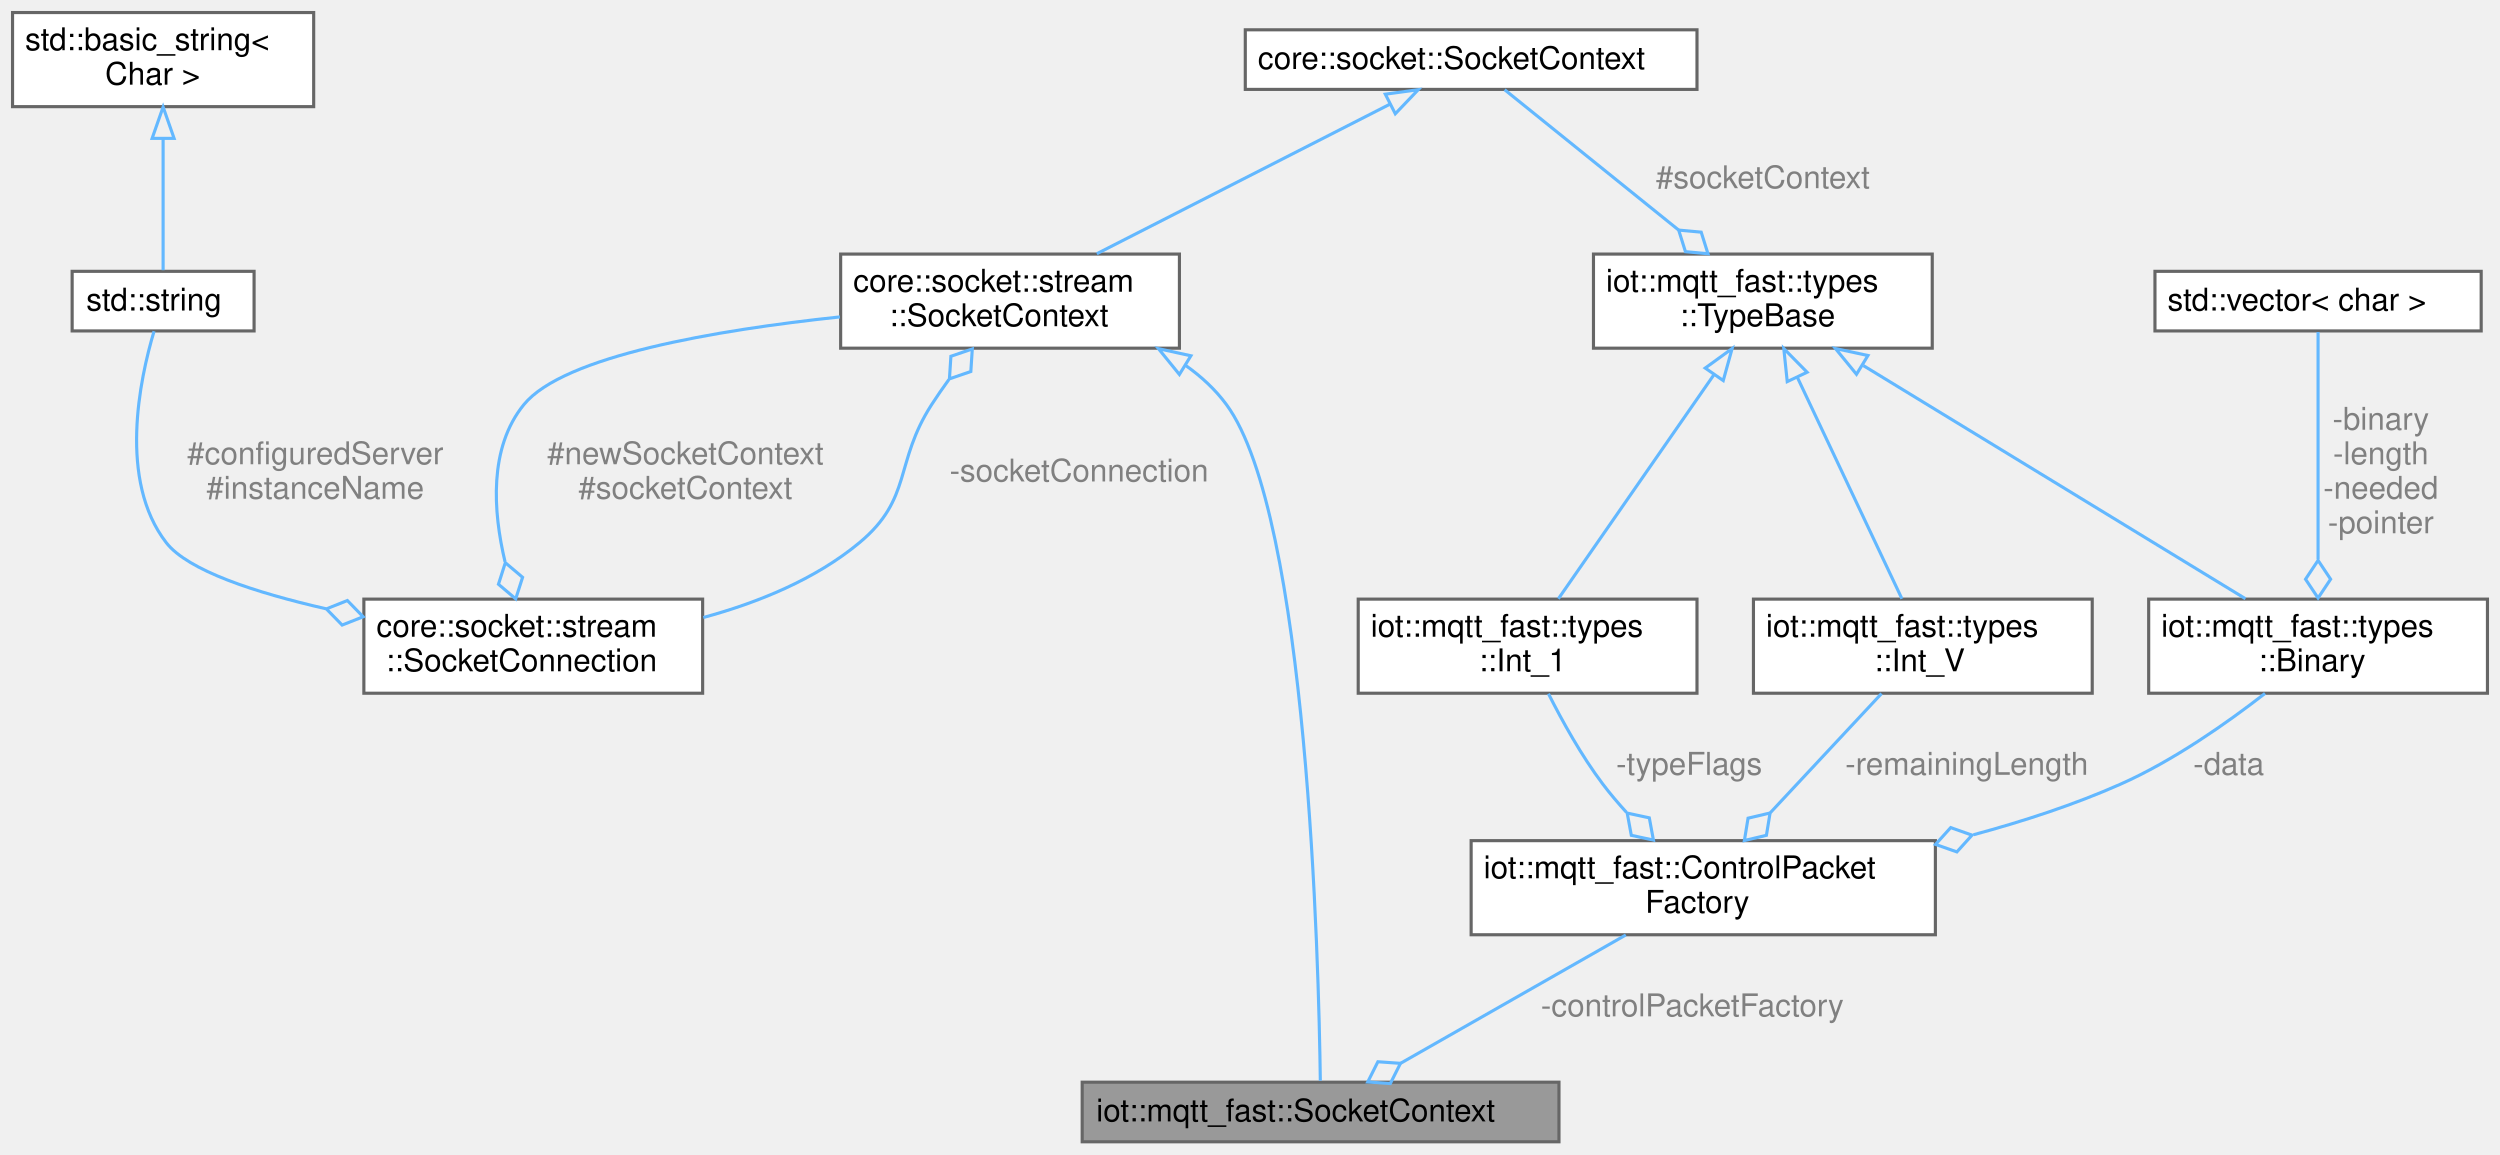
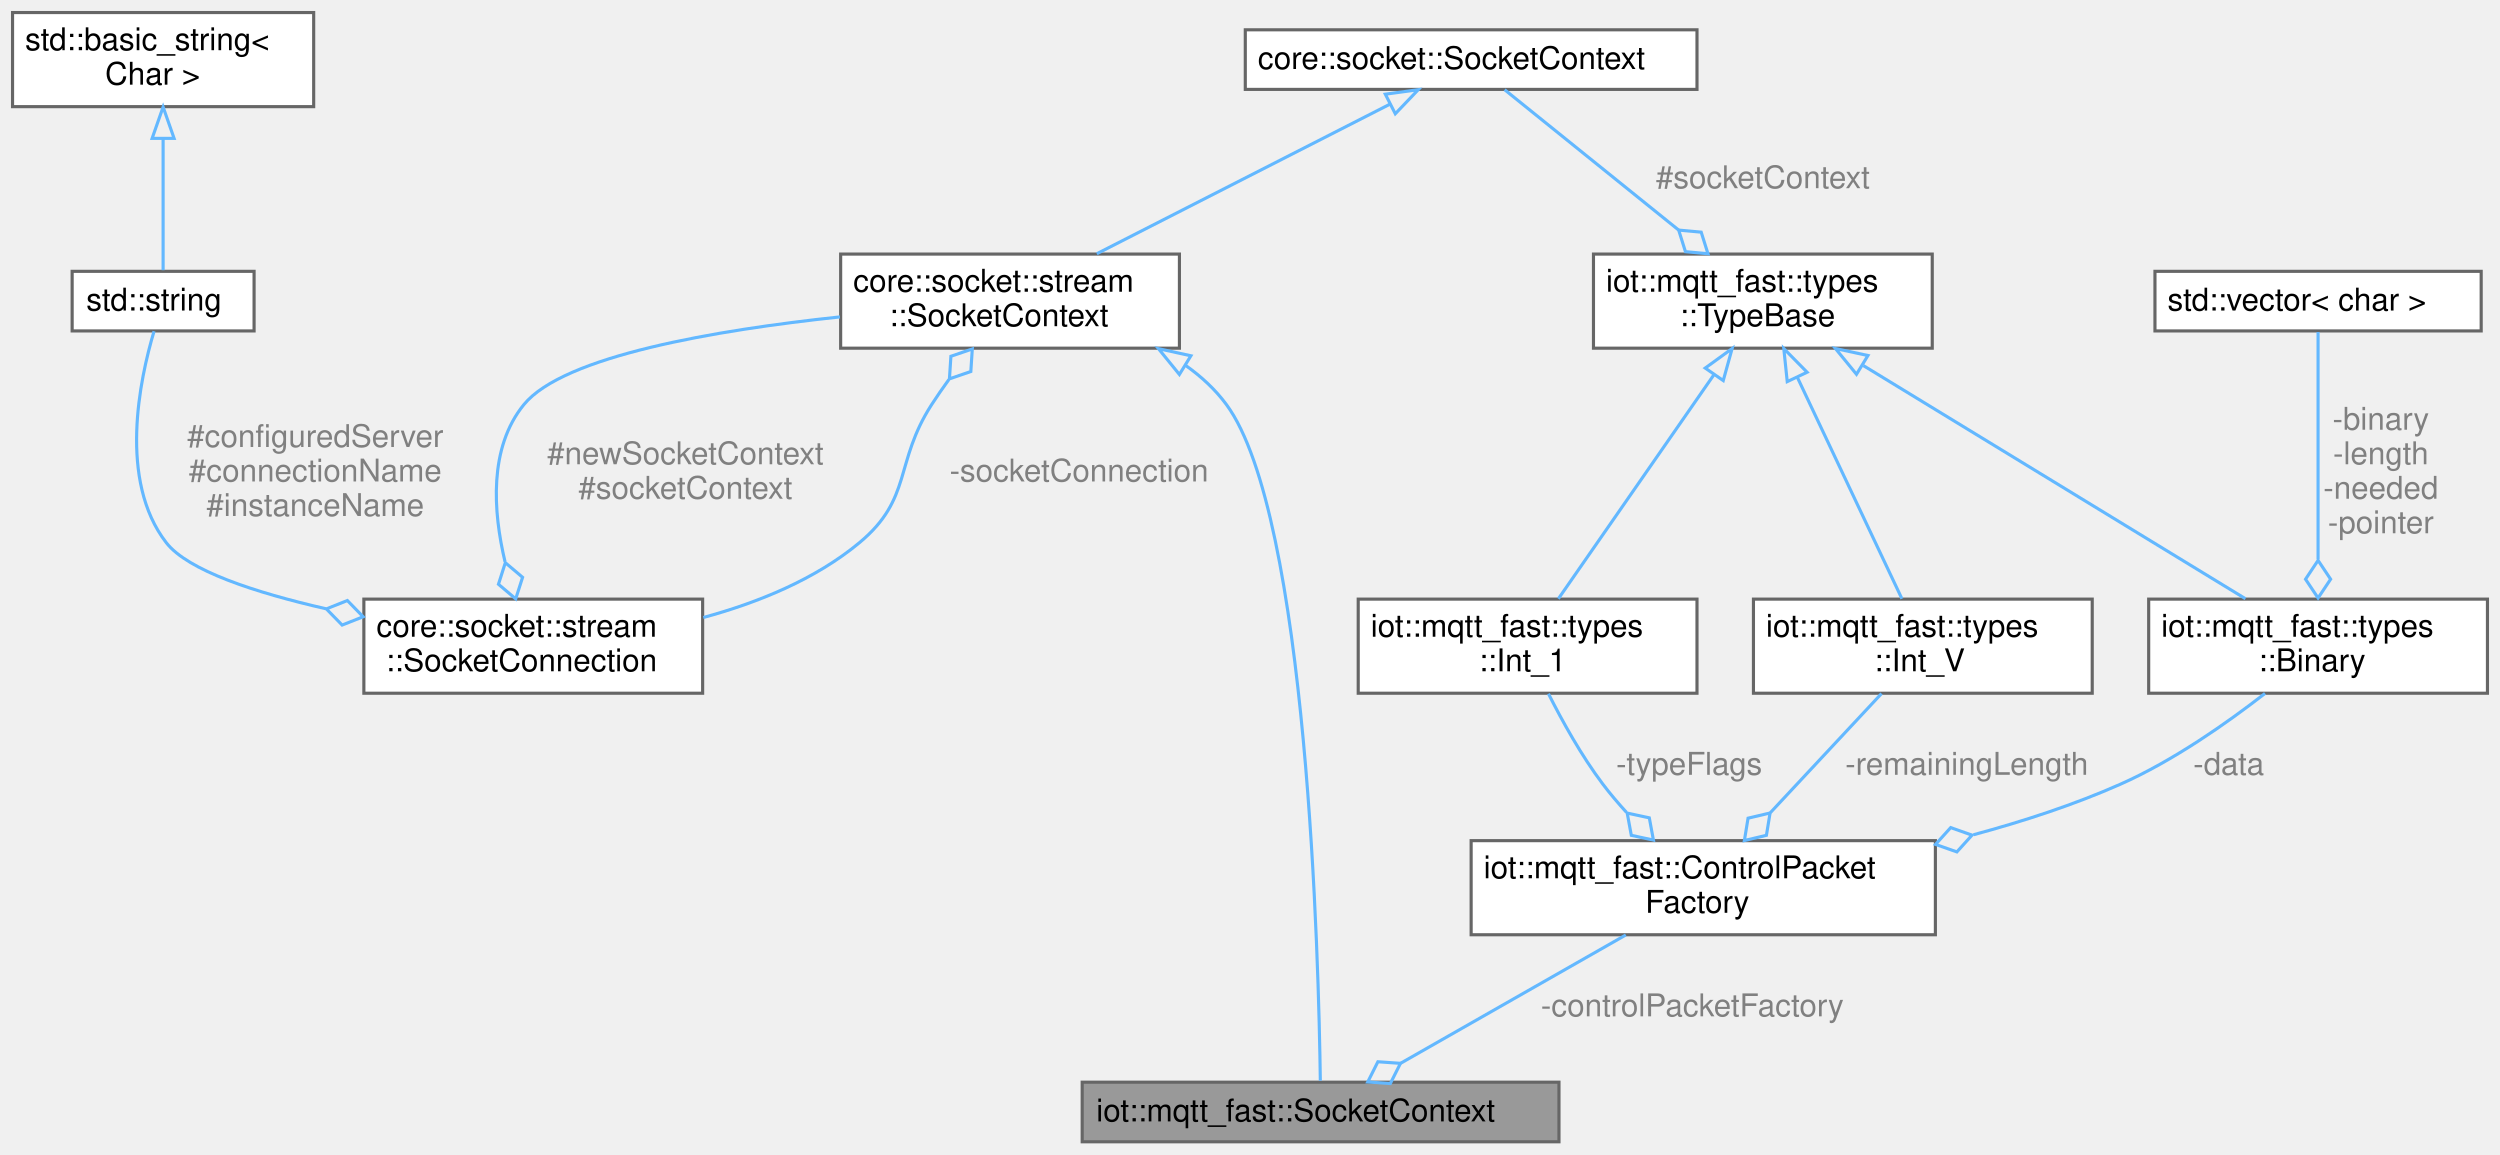
<svg xmlns="http://www.w3.org/2000/svg" xmlns:xlink="http://www.w3.org/1999/xlink" width="797pt" height="368pt" viewBox="0.00 0.00 797.00 368.00">
  <g id="graph0" class="graph" transform="scale(1 1) rotate(0) translate(4 364)">
    <g id="Node000001" class="node">
      <g id="a_Node000001">
        <a xlink:title=" ">
          <polygon fill="#999999" stroke="transparent" points="493,-19 341,-19 341,0 493,0 493,-19" />
          <text text-anchor="start" x="345.5" y="-6.5" font-family="Helvetica,sans-Serif" font-size="10.00">iot::mqtt_fast::SocketContext</text>
          <polygon fill="none" stroke="#666666" points="341,0 341,-19 493,-19 493,0 341,0" />
        </a>
      </g>
    </g>
    <g id="Node000002" class="node">
      <g id="a_Node000002">
        <a xlink:href="classcore_1_1socket_1_1stream_1_1SocketContext.html" target="_top" xlink:title=" ">
          <polygon fill="white" stroke="transparent" points="372,-283 264,-283 264,-253 372,-253 372,-283" />
          <text text-anchor="start" x="268" y="-271" font-family="Helvetica,sans-Serif" font-size="10.00">core::socket::stream</text>
          <text text-anchor="start" x="279.5" y="-260" font-family="Helvetica,sans-Serif" font-size="10.00">::SocketContext</text>
          <polygon fill="none" stroke="#666666" points="264,-253 264,-283 372,-283 372,-253 264,-253" />
        </a>
      </g>
    </g>
    <g id="edge1_Node000001_Node000002" class="edge">
      <g id="a_edge1_Node000001_Node000002">
        <a xlink:title=" ">
          <path fill="none" stroke="#63b8ff" d="M374.01,-247.48C378.96,-243.96 383.44,-239.84 387,-235 412.88,-199.85 416.43,-56.84 416.92,-19.47" />
          <polygon fill="none" stroke="#63b8ff" points="371.99,-244.62 365.31,-252.85 375.66,-250.58 371.99,-244.62" />
        </a>
      </g>
    </g>
    <g id="Node000004" class="node">
      <g id="a_Node000004">
        <a xlink:href="classcore_1_1socket_1_1stream_1_1SocketConnection.html" target="_top" xlink:title=" ">
          <polygon fill="white" stroke="transparent" points="220,-173 112,-173 112,-143 220,-143 220,-173" />
          <text text-anchor="start" x="116" y="-161" font-family="Helvetica,sans-Serif" font-size="10.00">core::socket::stream</text>
          <text text-anchor="start" x="119" y="-150" font-family="Helvetica,sans-Serif" font-size="10.00">::SocketConnection</text>
          <polygon fill="none" stroke="#666666" points="112,-143 112,-173 220,-173 220,-143 112,-143" />
        </a>
      </g>
    </g>
    <g id="edge4_Node000004_Node000002" class="edge">
      <g id="a_edge4_Node000004_Node000002">
        <a xlink:title=" ">
          <path fill="none" stroke="#63b8ff" d="M263.76,-262.97C224.3,-258.77 175.67,-250.55 163,-235 151.81,-221.27 153.17,-201.06 157,-184.93" />
          <polygon fill="none" stroke="#63b8ff" points="157.1,-184.61 154.91,-177.74 160.41,-173.08 162.6,-179.95 157.1,-184.61" />
        </a>
      </g>
      <text text-anchor="middle" x="214.5" y="-216" font-family="Helvetica,sans-Serif" font-size="10.00" fill="grey"> #newSocketContext</text>
      <text text-anchor="middle" x="214.5" y="-205" font-family="Helvetica,sans-Serif" font-size="10.00" fill="grey">#socketContext</text>
    </g>
    <g id="Node000003" class="node">
      <g id="a_Node000003">
        <a xlink:href="classcore_1_1socket_1_1SocketContext.html" target="_top" xlink:title=" ">
          <polygon fill="white" stroke="transparent" points="537,-354.5 393,-354.5 393,-335.5 537,-335.5 537,-354.5" />
          <text text-anchor="start" x="397" y="-342" font-family="Helvetica,sans-Serif" font-size="10.00">core::socket::SocketContext</text>
          <polygon fill="none" stroke="#666666" points="393,-335.5 393,-354.5 537,-354.5 537,-335.5 393,-335.5" />
        </a>
      </g>
    </g>
    <g id="edge2_Node000002_Node000003" class="edge">
      <g id="a_edge2_Node000002_Node000003">
        <a xlink:title=" ">
          <path fill="none" stroke="#63b8ff" d="M439.17,-330.82C412.96,-317.45 372.52,-296.81 345.66,-283.11" />
          <polygon fill="none" stroke="#63b8ff" points="437.64,-333.97 448.14,-335.4 440.82,-327.73 437.64,-333.97" />
        </a>
      </g>
    </g>
    <g id="Node000009" class="node">
      <g id="a_Node000009">
        <a xlink:href="classiot_1_1mqtt__fast_1_1types_1_1TypeBase.html" target="_top" xlink:title=" ">
          <polygon fill="white" stroke="transparent" points="612,-283 504,-283 504,-253 612,-253 612,-283" />
          <text text-anchor="start" x="508" y="-271" font-family="Helvetica,sans-Serif" font-size="10.00">iot::mqtt_fast::types</text>
          <text text-anchor="start" x="531.5" y="-260" font-family="Helvetica,sans-Serif" font-size="10.00">::TypeBase</text>
          <polygon fill="none" stroke="#666666" points="504,-253 504,-283 612,-283 612,-253 504,-253" />
        </a>
      </g>
    </g>
    <g id="edge10_Node000009_Node000003" class="edge">
      <g id="a_edge10_Node000009_Node000003">
        <a xlink:title=" ">
          <path fill="none" stroke="#63b8ff" d="M475.67,-335.4C489.1,-324.57 512.64,-305.58 531.12,-290.68" />
          <polygon fill="none" stroke="#63b8ff" points="531.16,-290.65 533.32,-283.77 540.5,-283.11 538.34,-289.99 531.16,-290.65" />
        </a>
      </g>
      <text text-anchor="middle" x="558" y="-304" font-family="Helvetica,sans-Serif" font-size="10.00" fill="grey"> #socketContext</text>
    </g>
    <g id="edge3_Node000002_Node000004" class="edge">
      <g id="a_edge3_Node000002_Node000004">
        <a xlink:title=" ">
          <path fill="none" stroke="#63b8ff" d="M220.22,-167.14C237.57,-171.85 255.91,-179.28 270,-191 286.96,-205.11 281.05,-216.45 293,-235 294.7,-237.64 296.57,-240.34 298.5,-242.99" />
          <polygon fill="none" stroke="#63b8ff" points="298.68,-243.22 305.5,-245.56 305.97,-252.75 299.15,-250.42 298.68,-243.22" />
        </a>
      </g>
      <text text-anchor="middle" x="340" y="-210.5" font-family="Helvetica,sans-Serif" font-size="10.00" fill="grey"> -socketConnection</text>
    </g>
    <g id="Node000005" class="node">
      <g id="a_Node000005">
        <a xlink:title=" ">
          <polygon fill="white" stroke="transparent" points="77,-277.5 19,-277.5 19,-258.5 77,-258.5 77,-277.5" />
          <text text-anchor="start" x="23.5" y="-265" font-family="Helvetica,sans-Serif" font-size="10.00">std::string</text>
          <polygon fill="none" stroke="#666666" points="19,-258.5 19,-277.5 77,-277.5 77,-258.5 19,-258.5" />
        </a>
      </g>
    </g>
    <g id="edge5_Node000004_Node000005" class="edge">
      <g id="a_edge5_Node000004_Node000005">
        <a xlink:title=" ">
          <path fill="none" stroke="#63b8ff" d="M45.11,-258.4C40.54,-243.09 33.66,-210.83 49,-191 55.86,-182.14 77.24,-175.11 99.88,-169.93" />
          <polygon fill="none" stroke="#63b8ff" points="100.04,-169.89 105.07,-164.73 111.77,-167.38 106.74,-172.55 100.04,-169.89" />
        </a>
      </g>
-       <text text-anchor="middle" x="96.5" y="-216" font-family="Helvetica,sans-Serif" font-size="10.00" fill="grey"> #configuredServer</text>
-       <text text-anchor="middle" x="96.5" y="-205" font-family="Helvetica,sans-Serif" font-size="10.00" fill="grey">#instanceName</text>
+       <text text-anchor="middle" x="96.5" y="-221.5" font-family="Helvetica,sans-Serif" font-size="10.00" fill="grey"> #configuredServer</text>
+       <text text-anchor="middle" x="96.5" y="-210.5" font-family="Helvetica,sans-Serif" font-size="10.00" fill="grey">#connectionName</text>
+       <text text-anchor="middle" x="96.5" y="-199.5" font-family="Helvetica,sans-Serif" font-size="10.00" fill="grey">#instanceName</text>
    </g>
    <g id="Node000006" class="node">
      <g id="a_Node000006">
        <a xlink:title=" ">
          <polygon fill="white" stroke="transparent" points="96,-360 0,-360 0,-330 96,-330 96,-360" />
          <text text-anchor="start" x="4" y="-348" font-family="Helvetica,sans-Serif" font-size="10.00">std::basic_string&lt;</text>
          <text text-anchor="start" x="29.5" y="-337" font-family="Helvetica,sans-Serif" font-size="10.00"> Char &gt;</text>
          <polygon fill="none" stroke="#666666" points="0,-330 0,-360 96,-360 96,-330 0,-330" />
        </a>
      </g>
    </g>
    <g id="edge6_Node000005_Node000006" class="edge">
      <g id="a_edge6_Node000005_Node000006">
        <a xlink:title=" ">
          <path fill="none" stroke="#63b8ff" d="M48,-319.68C48,-305.36 48,-288.11 48,-277.87" />
          <polygon fill="none" stroke="#63b8ff" points="44.5,-319.89 48,-329.89 51.5,-319.89 44.5,-319.89" />
        </a>
      </g>
    </g>
    <g id="Node000007" class="node">
      <g id="a_Node000007">
        <a xlink:href="classiot_1_1mqtt__fast_1_1ControlPacketFactory.html" target="_top" xlink:title=" ">
          <polygon fill="white" stroke="transparent" points="613,-96 465,-96 465,-66 613,-66 613,-96" />
          <text text-anchor="start" x="469" y="-84" font-family="Helvetica,sans-Serif" font-size="10.00">iot::mqtt_fast::ControlPacket</text>
          <text text-anchor="start" x="520.5" y="-73" font-family="Helvetica,sans-Serif" font-size="10.00">Factory</text>
          <polygon fill="none" stroke="#666666" points="465,-66 465,-96 613,-96 613,-66 465,-66" />
        </a>
      </g>
    </g>
    <g id="edge7_Node000001_Node000007" class="edge">
      <g id="a_edge7_Node000001_Node000007">
        <a xlink:title=" ">
          <path fill="none" stroke="#63b8ff" d="M514.31,-65.94C493.42,-54.03 463.59,-37.04 442.48,-25.01" />
          <polygon fill="none" stroke="#63b8ff" points="442.47,-25.01 435.27,-25.51 432.04,-19.07 439.23,-18.56 442.47,-25.01" />
        </a>
      </g>
      <text text-anchor="middle" x="535.5" y="-40" font-family="Helvetica,sans-Serif" font-size="10.00" fill="grey"> -controlPacketFactory</text>
    </g>
    <g id="Node000008" class="node">
      <g id="a_Node000008">
        <a xlink:href="classiot_1_1mqtt__fast_1_1types_1_1Int__1.html" target="_top" xlink:title=" ">
          <polygon fill="white" stroke="transparent" points="537,-173 429,-173 429,-143 537,-143 537,-173" />
          <text text-anchor="start" x="433" y="-161" font-family="Helvetica,sans-Serif" font-size="10.00">iot::mqtt_fast::types</text>
          <text text-anchor="start" x="467.5" y="-150" font-family="Helvetica,sans-Serif" font-size="10.00">::Int_1</text>
          <polygon fill="none" stroke="#666666" points="429,-143 429,-173 537,-173 537,-143 429,-143" />
        </a>
      </g>
    </g>
    <g id="edge8_Node000007_Node000008" class="edge">
      <g id="a_edge8_Node000007_Node000008">
        <a xlink:title=" ">
          <path fill="none" stroke="#63b8ff" d="M489.65,-142.84C494.03,-134.15 500.2,-123 507,-114 509.29,-110.96 511.87,-107.93 514.53,-105.01" />
          <polygon fill="none" stroke="#63b8ff" points="514.75,-104.79 516.06,-97.7 523.11,-96.18 521.8,-103.27 514.75,-104.79" />
        </a>
      </g>
      <text text-anchor="middle" x="534.5" y="-117" font-family="Helvetica,sans-Serif" font-size="10.00" fill="grey"> -typeFlags</text>
    </g>
    <g id="edge9_Node000008_Node000009" class="edge">
      <g id="a_edge9_Node000008_Node000009">
        <a xlink:title=" ">
          <path fill="none" stroke="#63b8ff" d="M542.48,-244.65C527.55,-223.15 505.44,-191.32 492.81,-173.12" />
          <polygon fill="none" stroke="#63b8ff" points="539.62,-246.66 548.2,-252.88 545.37,-242.67 539.62,-246.66" />
        </a>
      </g>
    </g>
    <g id="Node000010" class="node">
      <g id="a_Node000010">
        <a xlink:href="classiot_1_1mqtt__fast_1_1types_1_1Int__V.html" target="_top" xlink:title=" ">
          <polygon fill="white" stroke="transparent" points="663,-173 555,-173 555,-143 663,-143 663,-173" />
          <text text-anchor="start" x="559" y="-161" font-family="Helvetica,sans-Serif" font-size="10.00">iot::mqtt_fast::types</text>
          <text text-anchor="start" x="593.5" y="-150" font-family="Helvetica,sans-Serif" font-size="10.00">::Int_V</text>
          <polygon fill="none" stroke="#666666" points="555,-143 555,-173 663,-173 663,-143 555,-143" />
        </a>
      </g>
    </g>
    <g id="edge12_Node000010_Node000009" class="edge">
      <g id="a_edge12_Node000010_Node000009">
        <a xlink:title=" ">
          <path fill="none" stroke="#63b8ff" d="M568.96,-243.78C579.11,-222.3 593.85,-191.07 602.33,-173.12" />
          <polygon fill="none" stroke="#63b8ff" points="565.77,-242.34 564.67,-252.88 572.1,-245.33 565.77,-242.34" />
        </a>
      </g>
    </g>
    <g id="Node000011" class="node">
      <g id="a_Node000011">
        <a xlink:href="classiot_1_1mqtt__fast_1_1types_1_1Binary.html" target="_top" xlink:title=" ">
          <polygon fill="white" stroke="transparent" points="789,-173 681,-173 681,-143 789,-143 789,-173" />
          <text text-anchor="start" x="685" y="-161" font-family="Helvetica,sans-Serif" font-size="10.00">iot::mqtt_fast::types</text>
          <text text-anchor="start" x="716" y="-150" font-family="Helvetica,sans-Serif" font-size="10.00">::Binary</text>
          <polygon fill="none" stroke="#666666" points="681,-143 681,-173 789,-173 789,-143 681,-143" />
        </a>
      </g>
    </g>
    <g id="edge14_Node000011_Node000009" class="edge">
      <g id="a_edge14_Node000011_Node000009">
        <a xlink:title=" ">
          <path fill="none" stroke="#63b8ff" d="M590.04,-247.45C625.18,-226.01 680.71,-192.12 711.85,-173.12" />
          <polygon fill="none" stroke="#63b8ff" points="587.85,-244.68 581.14,-252.88 591.5,-250.66 587.85,-244.68" />
        </a>
      </g>
    </g>
    <g id="edge11_Node000007_Node000010" class="edge">
      <g id="a_edge11_Node000007_Node000010">
        <a xlink:title=" ">
          <path fill="none" stroke="#63b8ff" d="M595.83,-142.89C585.86,-132.21 571.95,-117.3 560.39,-104.92" />
          <polygon fill="none" stroke="#63b8ff" points="560.3,-104.82 553.28,-103.16 552.11,-96.04 559.13,-97.7 560.3,-104.82" />
        </a>
      </g>
      <text text-anchor="middle" x="623" y="-117" font-family="Helvetica,sans-Serif" font-size="10.00" fill="grey"> -remainingLength</text>
    </g>
    <g id="edge13_Node000007_Node000011" class="edge">
      <g id="a_edge13_Node000007_Node000011">
        <a xlink:title=" ">
          <path fill="none" stroke="#63b8ff" d="M718.09,-142.94C705.95,-133.5 688.83,-121.46 672,-114 657.3,-107.48 641.06,-102.17 625.14,-97.88" />
          <polygon fill="none" stroke="#63b8ff" points="624.68,-97.76 617.88,-100.16 613.05,-94.8 619.85,-92.41 624.68,-97.76" />
        </a>
      </g>
      <text text-anchor="middle" x="706.5" y="-117" font-family="Helvetica,sans-Serif" font-size="10.00" fill="grey"> -data</text>
    </g>
    <g id="Node000012" class="node">
      <g id="a_Node000012">
        <a xlink:title=" ">
          <polygon fill="white" stroke="transparent" points="787,-277.5 683,-277.5 683,-258.5 787,-258.5 787,-277.5" />
          <text text-anchor="start" x="687" y="-265" font-family="Helvetica,sans-Serif" font-size="10.00">std::vector&lt; char &gt;</text>
          <polygon fill="none" stroke="#666666" points="683,-258.5 683,-277.5 787,-277.5 787,-258.5 683,-258.5" />
        </a>
      </g>
    </g>
    <g id="edge15_Node000011_Node000012" class="edge">
      <g id="a_edge15_Node000011_Node000012">
        <a xlink:title=" ">
          <path fill="none" stroke="#63b8ff" d="M735,-258.16C735,-242.51 735,-209.33 735,-185.66" />
          <polygon fill="none" stroke="#63b8ff" points="735,-185.35 731,-179.35 735,-173.35 739,-179.35 735,-185.35" />
        </a>
      </g>
      <text text-anchor="middle" x="755" y="-227" font-family="Helvetica,sans-Serif" font-size="10.00" fill="grey"> -binary</text>
      <text text-anchor="middle" x="755" y="-216" font-family="Helvetica,sans-Serif" font-size="10.00" fill="grey">-length</text>
      <text text-anchor="middle" x="755" y="-205" font-family="Helvetica,sans-Serif" font-size="10.00" fill="grey">-needed</text>
      <text text-anchor="middle" x="755" y="-194" font-family="Helvetica,sans-Serif" font-size="10.00" fill="grey">-pointer</text>
    </g>
  </g>
</svg>
